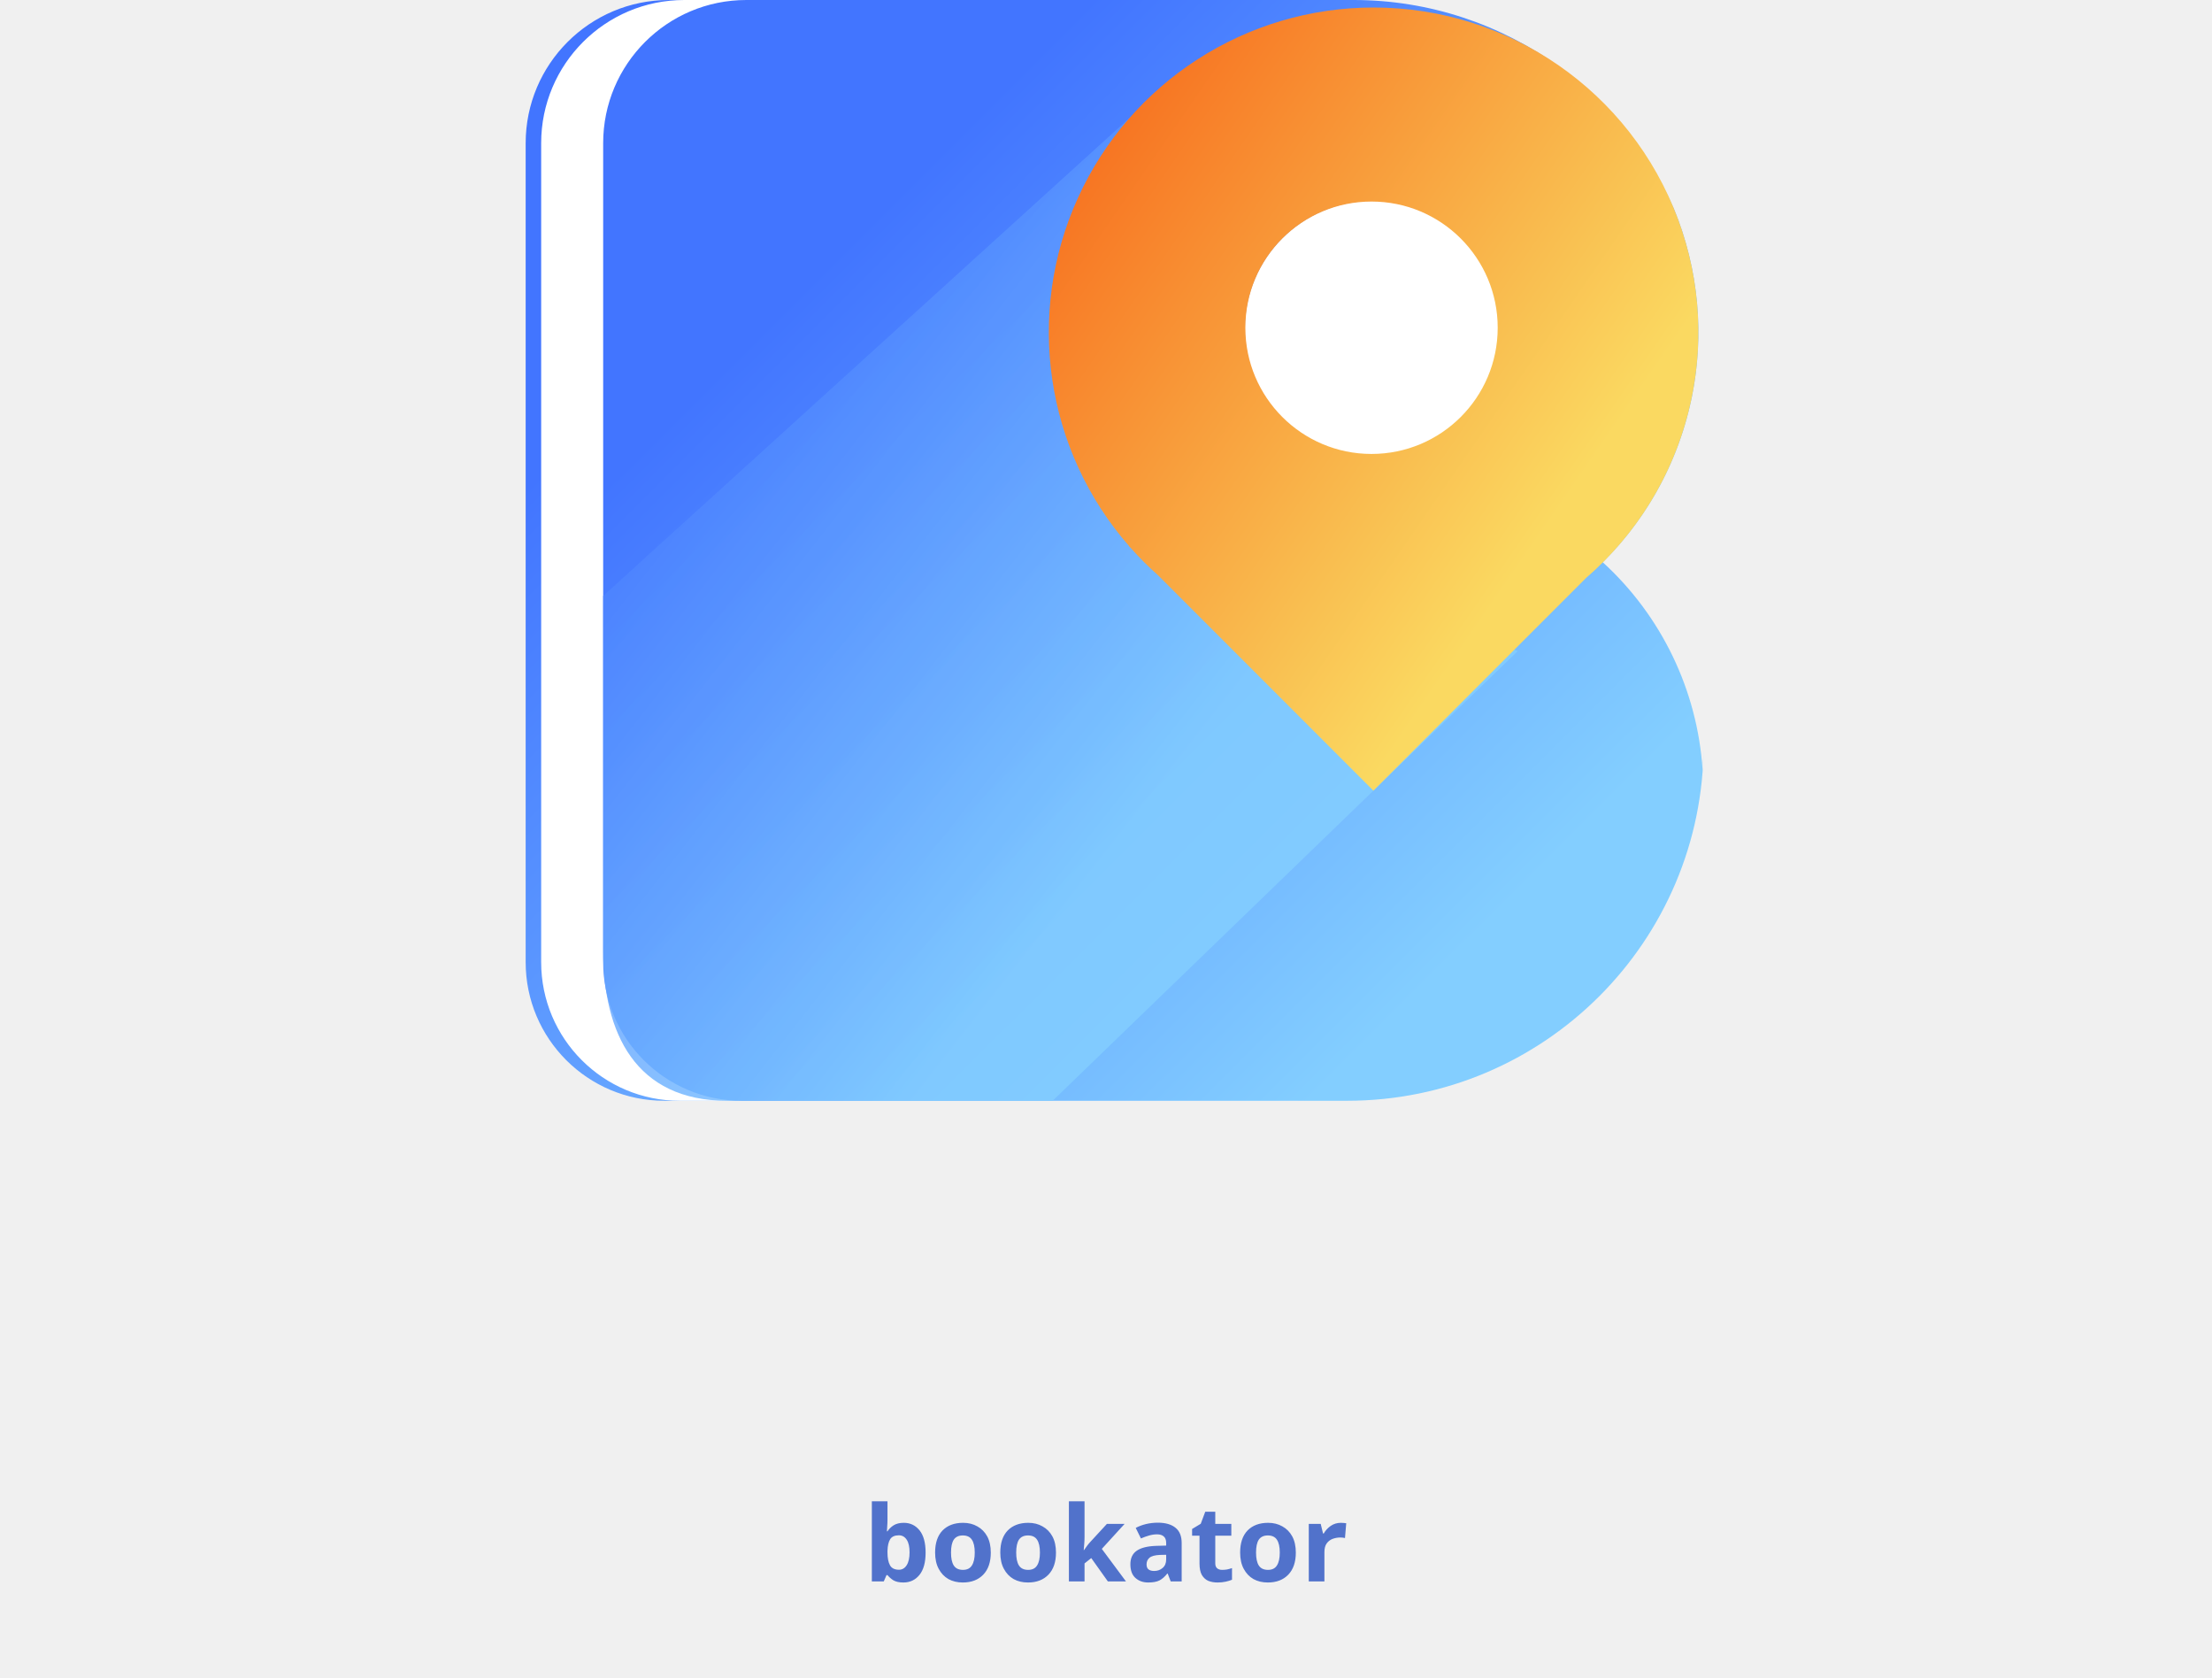
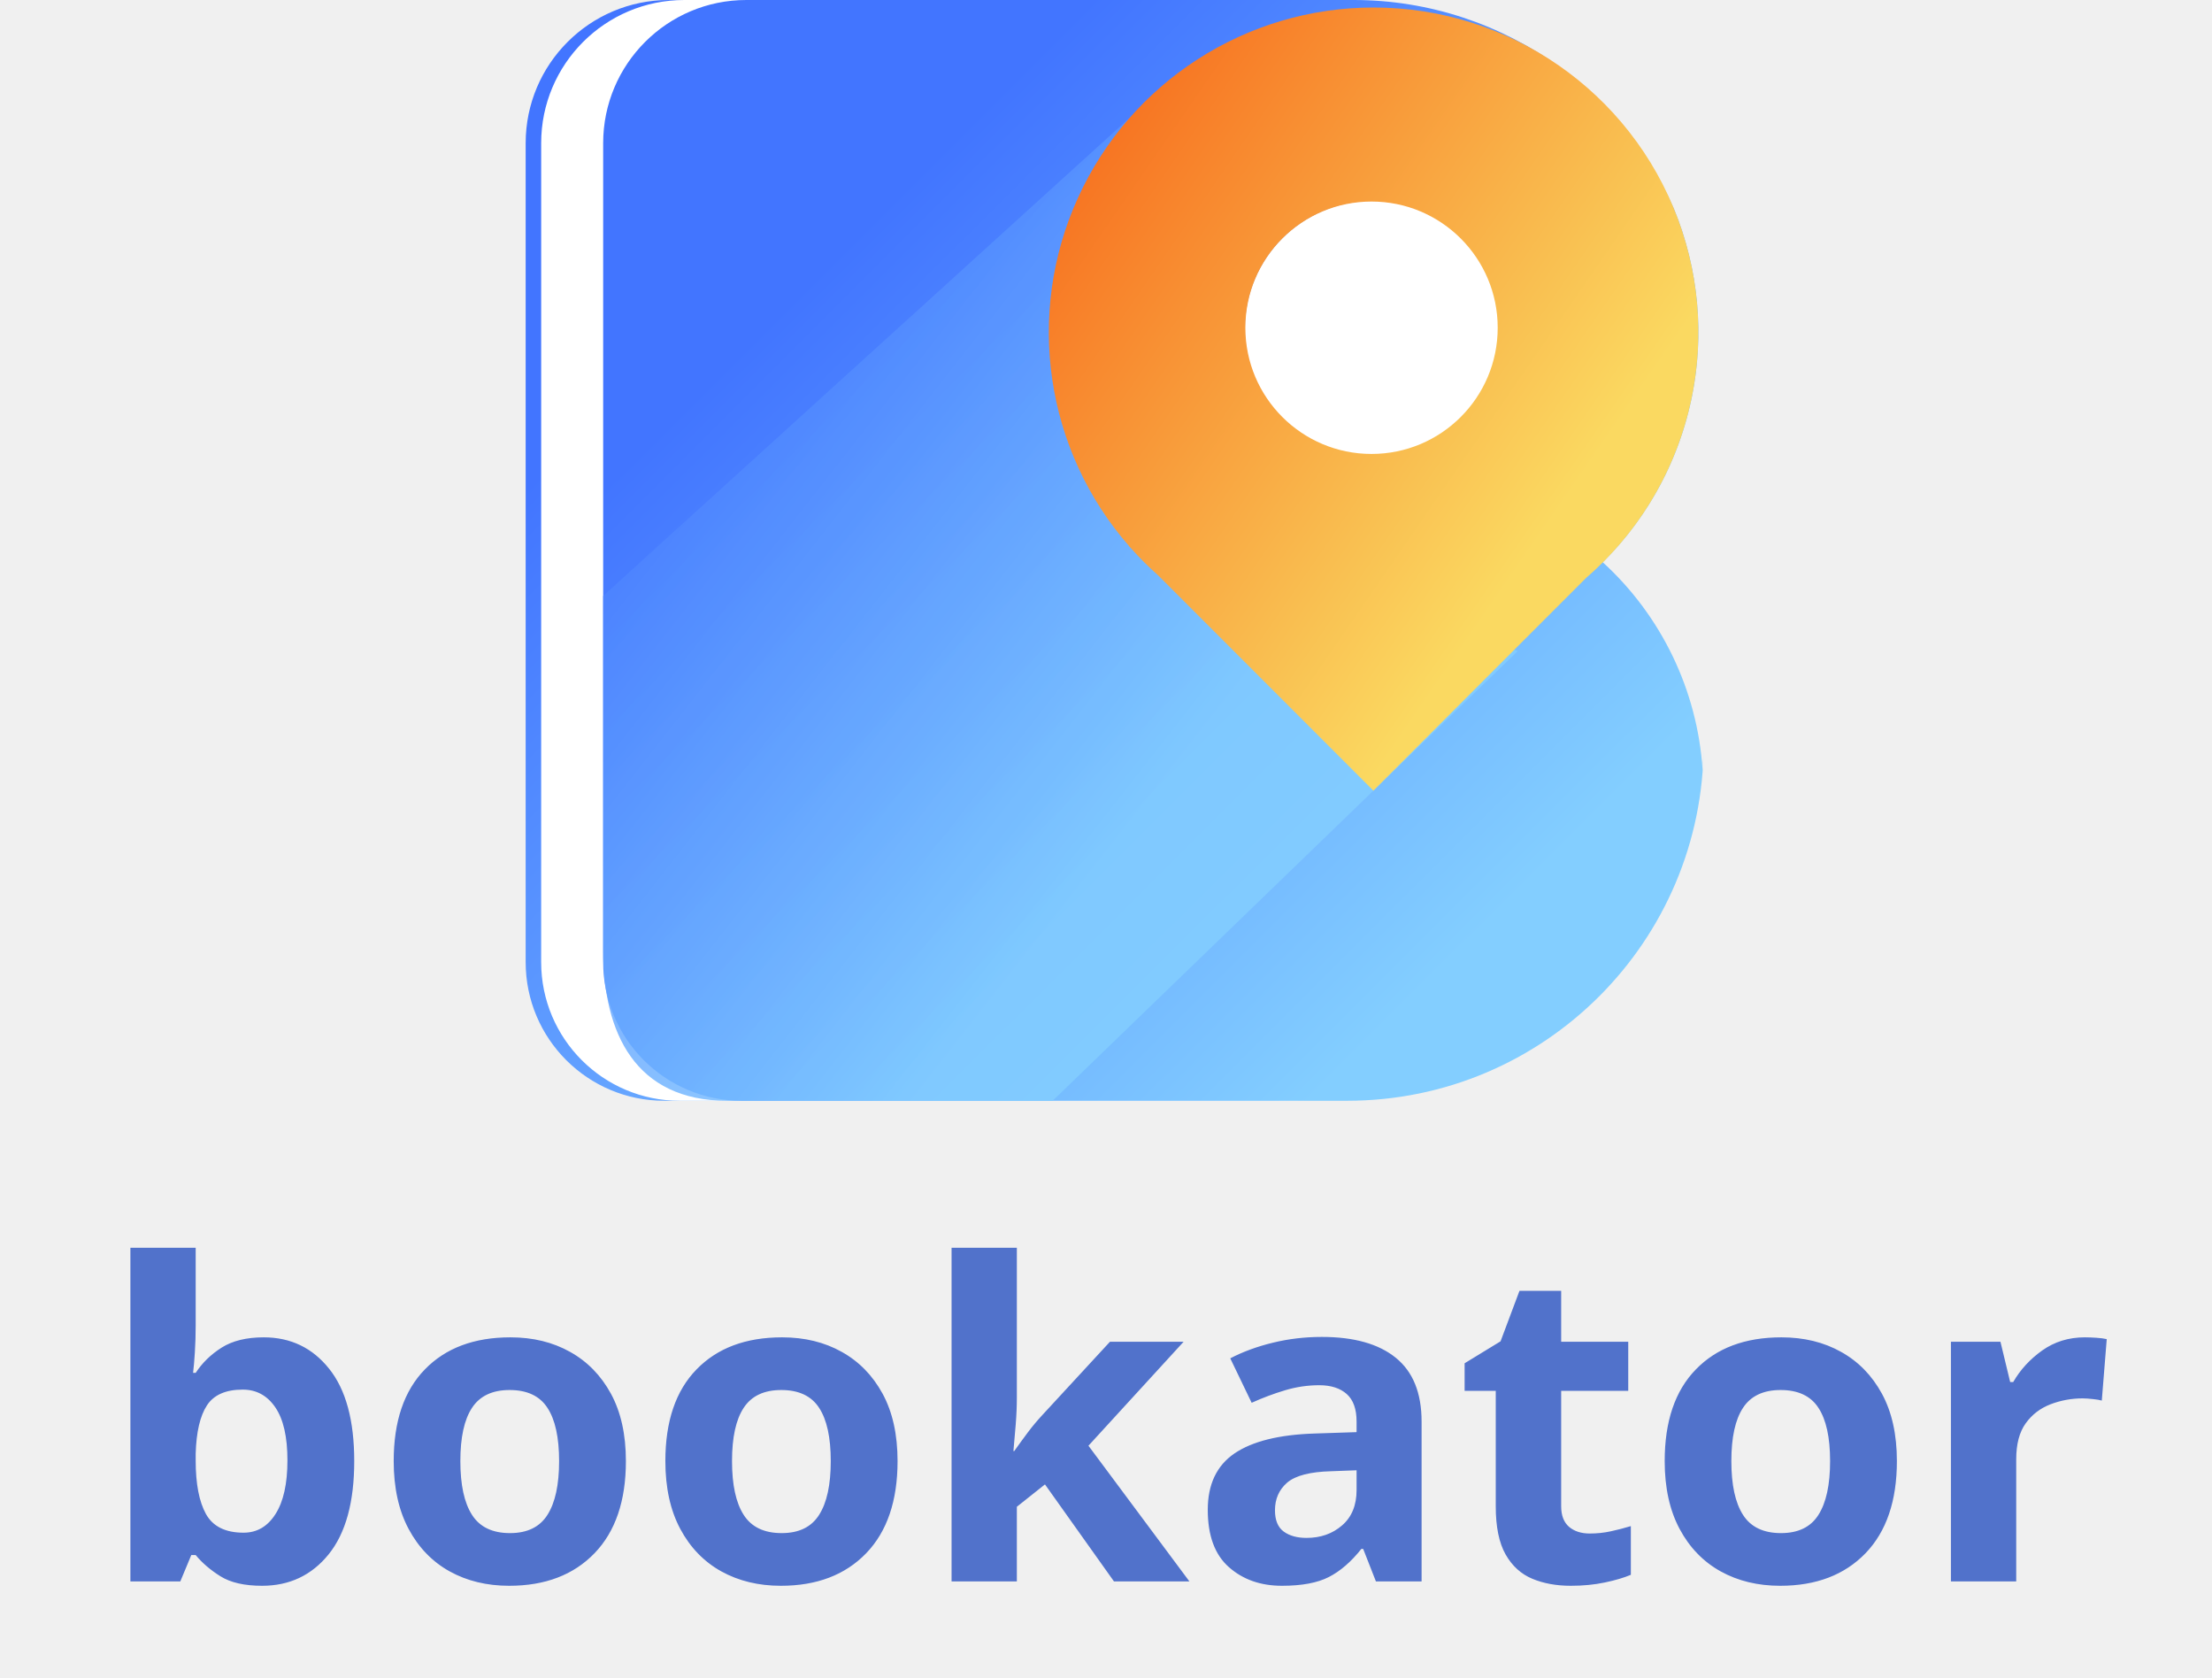
<svg xmlns="http://www.w3.org/2000/svg" xmlns:xlink="http://www.w3.org/1999/xlink" width="252" viewBox="0 0 252 191.114">
  <defs>
    <linearGradient id="linear-gradient" x1="0.192" y1="0.248" x2="0.799" y2="0.856" gradientUnits="objectBoundingBox">
      <stop offset="0" stop-color="#4275ff" />
      <stop offset="0.994" stop-color="#83ceff" />
    </linearGradient>
    <linearGradient id="linear-gradient-3" x1="0.076" y1="0.242" x2="0.606" y2="0.709" xlink:href="#linear-gradient" />
    <linearGradient id="linear-gradient-4" x1="0.073" y1="0.06" x2="0.78" y2="0.647" gradientUnits="objectBoundingBox">
      <stop offset="0" stop-color="#f76b1c" />
      <stop offset="1" stop-color="#fad961" />
    </linearGradient>
  </defs>
  <g id="logo" transform="translate(-2)">
    <g id="Group_2" data-name="Group 2" transform="translate(61.886)">
      <path id="Path_6" data-name="Path 6" d="M383.882,388.041a36.916,36.916,0,0,0,8.112-40.223,40.008,40.008,0,0,1,1.437,3.763A39.892,39.892,0,0,0,355.5,324H286.309A16.309,16.309,0,0,0,270,340.309v93.274a15.789,15.789,0,0,0,15.79,15.79h68.962a40.62,40.62,0,0,0,40.621-40.621c0,.994-.048,1.978-.118,2.956A35.175,35.175,0,0,0,383.882,388.041Z" transform="translate(-270 -324)" fill="url(#linear-gradient)" />
      <path id="Path_7" data-name="Path 7" d="M384.882,388.041a36.916,36.916,0,0,0,8.112-40.223,40.008,40.008,0,0,1,1.437,3.763A39.892,39.892,0,0,0,356.5,324H287.309A16.309,16.309,0,0,0,271,340.309v93.274a15.789,15.789,0,0,0,15.79,15.79h68.962a40.62,40.62,0,0,0,40.621-40.621c0,.994-.048,1.978-.118,2.956A35.175,35.175,0,0,0,384.882,388.041Z" transform="translate(-269.234 -324)" fill="#fff" />
      <path id="Path_8" data-name="Path 8" d="M388.882,388.041a36.916,36.916,0,0,0,8.112-40.223,40.041,40.041,0,0,1,1.437,3.763A39.892,39.892,0,0,0,360.5,324H291.309A16.309,16.309,0,0,0,275,340.309v93.274a15.789,15.789,0,0,0,15.79,15.79h68.962a40.62,40.62,0,0,0,40.621-40.621c0,.994-.048,1.978-.118,2.956A35.175,35.175,0,0,0,388.882,388.041Z" transform="translate(-266.171 -324)" fill="url(#linear-gradient)" />
      <path id="Path_9" data-name="Path 9" d="M346.845,377.955l-.215-.2.016-.014A37.955,37.955,0,0,1,335.7,351.316,37.5,37.5,0,0,1,343.965,328a32.384,32.384,0,0,0-7.655,5.147L275,388.807V429.17c0,9.465,3.7,17.139,14.126,17.139h37.082L379.183,395.1,350.6,381.361A43.043,43.043,0,0,1,346.845,377.955Z" transform="translate(-266.171 -320.937)" opacity="0.83" fill="url(#linear-gradient-3)" />
      <circle id="Ellipse_2" data-name="Ellipse 2" cx="14.568" cy="14.568" r="14.568" transform="translate(81.933 22.867)" fill="#fff" />
      <path id="Path_10" data-name="Path 10" d="M340.751,324.485a36.991,36.991,0,0,0-27.847,61.35l-.012.014.18.178a37.053,37.053,0,0,0,3.138,3.138l24.52,24.52,24.239-24.238a36.992,36.992,0,0,0-24.218-64.962Zm-.235,50.847a14.374,14.374,0,1,1,14.374-14.374A14.373,14.373,0,0,1,340.516,375.332Z" transform="translate(-244.152 -323.629)" fill="url(#linear-gradient-4)" />
    </g>
-     <text id="bookator" transform="translate(2 180.114)" fill="#5172cb" font-size="4vh" font-family="Gotham-Bold, Gotham" font-weight="700">
+     <text id="bookator" transform="translate(2 180.114)" fill="#5172cb" font-size="50" font-family="Gotham-Bold, Gotham" font-weight="700">
      <tspan text-anchor="middle" x="50%" y="0">bookator</tspan>
    </text>
  </g>
</svg>
